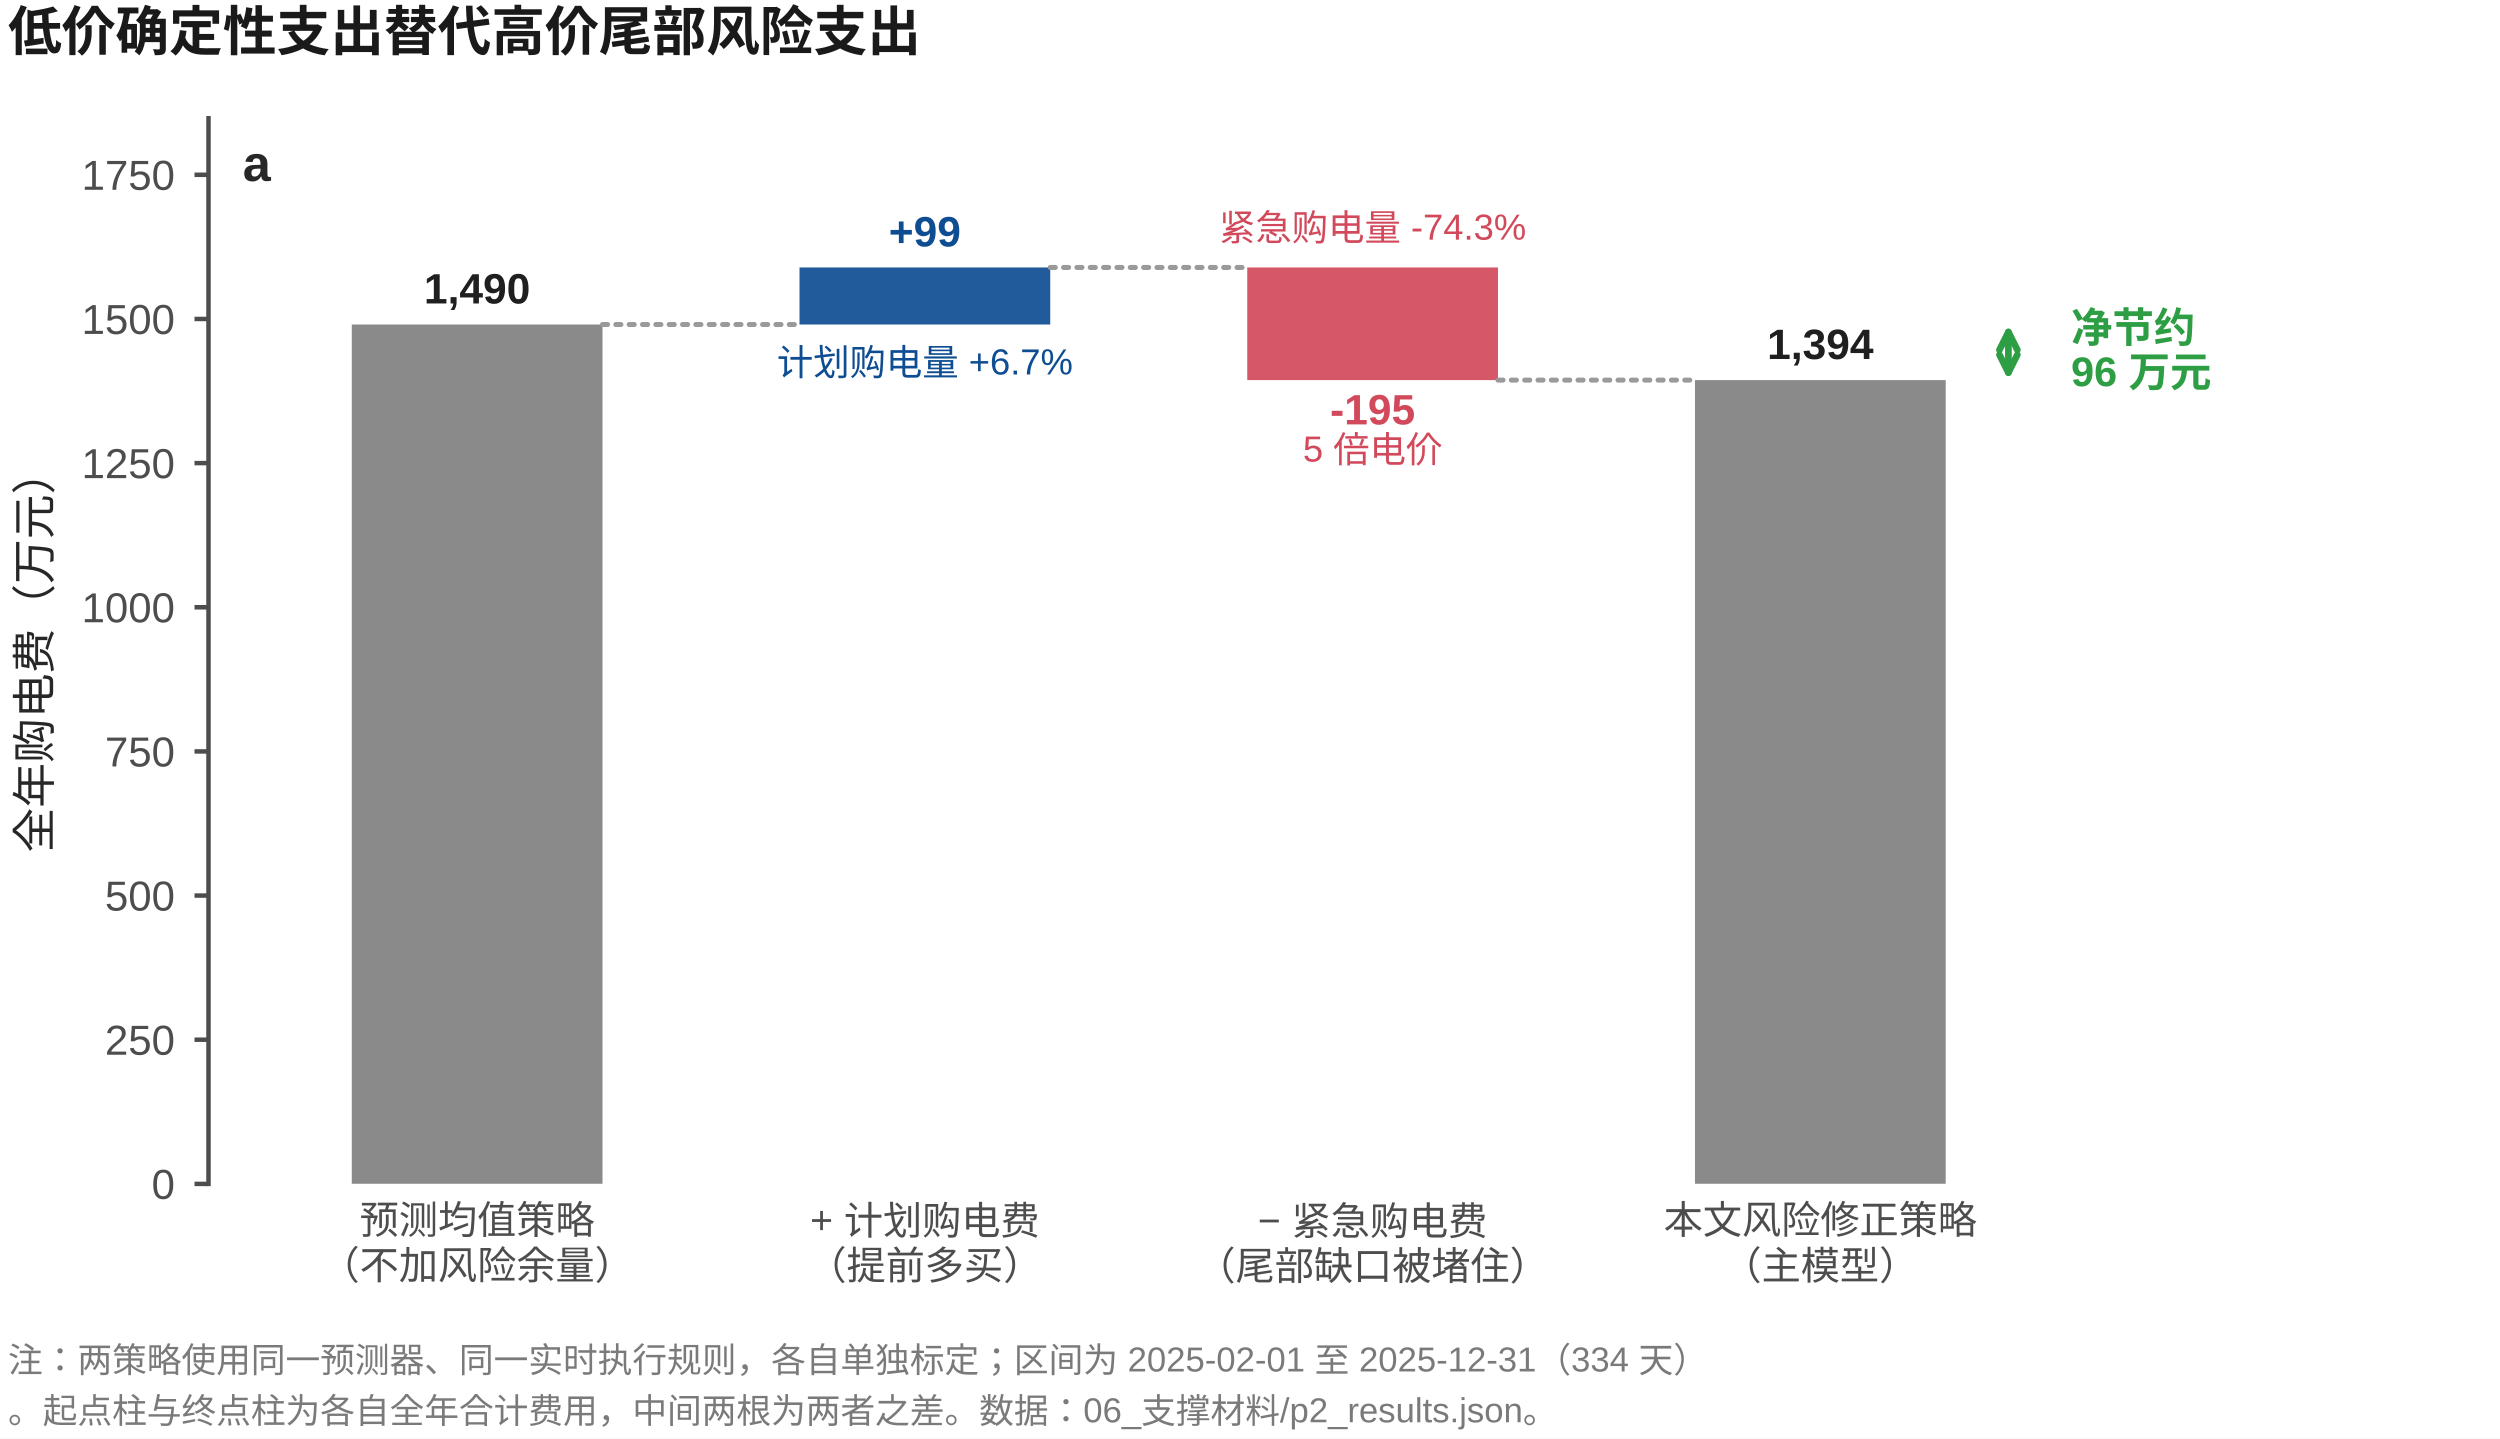
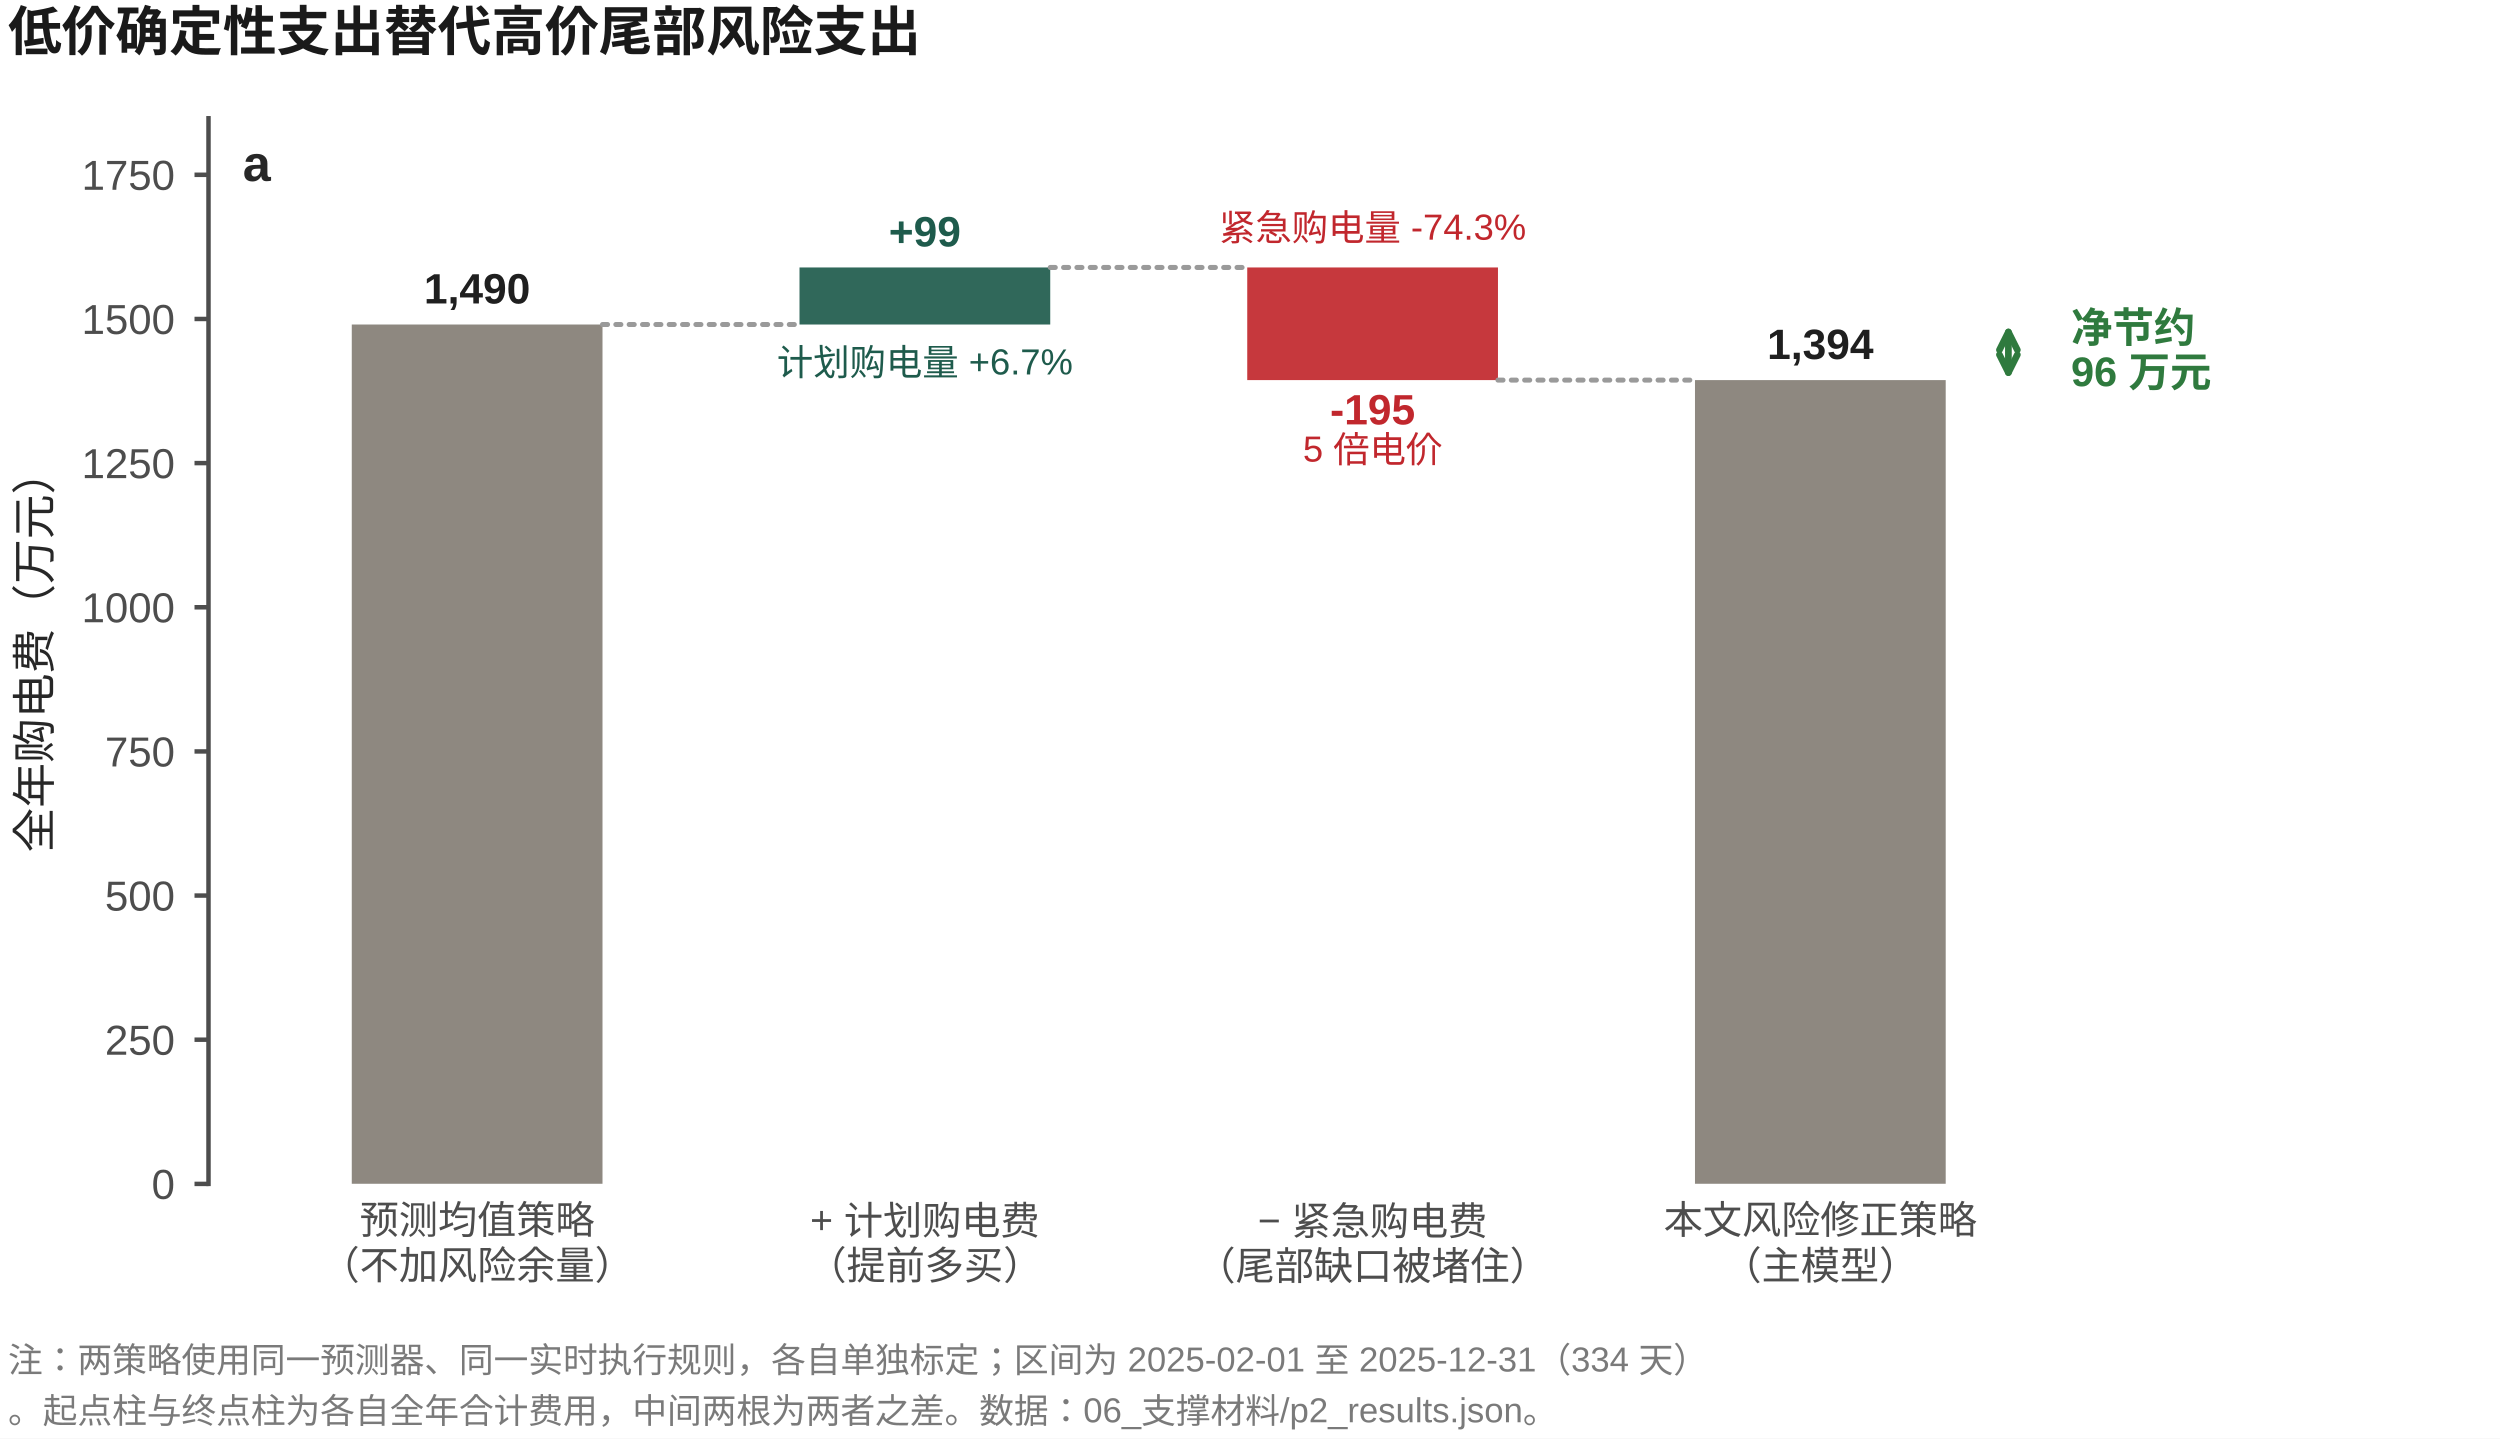
<svg xmlns="http://www.w3.org/2000/svg" xmlns:xlink="http://www.w3.org/1999/xlink" width="446.899pt" height="257.154pt" viewBox="0 0 446.899 257.154" version="1.1">
  <defs>
    <style type="text/css">*{stroke-linejoin: round; stroke-linecap: butt}</style>
  </defs>
  <g id="figure_1">
    <g id="patch_1">
      <path d="M 0 257.154  L 446.899 257.154  L 446.899 0  L 0 0  z " style="fill: #ffffff" />
    </g>
    <g id="axes_1">
      <g id="patch_2">
        <path d="M 37.27 211.629  L 445.459 211.629  L 445.459 21.141  L 37.27 21.141  z " style="fill: #ffffff" />
      </g>
      <g id="matplotlib.axis_1">
        <g id="xtick_1">
          <g id="line2d_1" />
          <g id="text_1">
            <text style="font-size: 7px; font-family: 'Arial', 'Microsoft YaHei', 'DejaVu Sans'; fill: #4d4d4d" transform="translate(64.29215 220.5672)">预测均值策略</text>
            <text style="font-size: 7px; font-family: 'Arial', 'Microsoft YaHei', 'DejaVu Sans'; fill: #4d4d4d" transform="translate(57.29215 228.6851)">（不加风险余量）</text>
          </g>
        </g>
        <g id="xtick_2">
          <g id="line2d_2" />
          <g id="text_2">
            <text style="font-size: 7px; font-family: 'Arial', 'Microsoft YaHei', 'DejaVu Sans'; fill: #4d4d4d" transform="translate(144.8126 220.5126)">+ 计划购电费</text>
            <text style="font-size: 7px; font-family: 'Arial', 'Microsoft YaHei', 'DejaVu Sans'; fill: #4d4d4d" transform="translate(144.3292 228.7117)">（提前多买）</text>
          </g>
        </g>
        <g id="xtick_3">
          <g id="line2d_3" />
          <g id="text_3">
            <text style="font-size: 7px; font-family: 'Arial', 'Microsoft YaHei', 'DejaVu Sans'; fill: #4d4d4d" transform="translate(224.8497 220.5946)">− 紧急购电费</text>
            <text style="font-size: 7px; font-family: 'Arial', 'Microsoft YaHei', 'DejaVu Sans'; fill: #4d4d4d" transform="translate(213.8663 228.7938)">（尾部缺口被堵住）</text>
          </g>
        </g>
        <g id="xtick_4">
          <g id="line2d_4" />
          <g id="text_4">
            <text style="font-size: 7px; font-family: 'Arial', 'Microsoft YaHei', 'DejaVu Sans'; fill: #4d4d4d" transform="translate(297.4033 220.553)">本文风险修正策略</text>
            <text style="font-size: 7px; font-family: 'Arial', 'Microsoft YaHei', 'DejaVu Sans'; fill: #4d4d4d" transform="translate(307.9033 228.7365)">（主模型）</text>
          </g>
        </g>
      </g>
      <g id="matplotlib.axis_2">
        <g id="ytick_1">
          <g id="line2d_5">
            <defs>
-               <path id="me96a92363e" d="M 0 0  L -2.5 0  " style="stroke: #4d4d4d; stroke-width: 0.8" />
+               <path id="m61a9639a61" d="M 0 0  L -2.5 0  " style="stroke: #4d4d4d; stroke-width: 0.8" />
            </defs>
            <g>
-               <use xlink:href="#me96a92363e" x="37.27" y="211.629" style="fill: #4d4d4d; stroke: #4d4d4d; stroke-width: 0.8" />
+               <use xlink:href="#m61a9639a61" x="37.27" y="211.629" style="fill: #4d4d4d; stroke: #4d4d4d; stroke-width: 0.8" />
            </g>
          </g>
          <g id="text_5">
            <text style="font-size: 7.5px; font-family: 'Arial', 'Microsoft YaHei', 'DejaVu Sans'; text-anchor: end; fill: #4d4d4d" x="31.27" y="214.313" transform="rotate(-0 31.26992 214.3133)">0</text>
          </g>
        </g>
        <g id="ytick_2">
          <g id="line2d_6">
            <g>
-               <use xlink:href="#me96a92363e" x="37.27" y="185.86" style="fill: #4d4d4d; stroke: #4d4d4d; stroke-width: 0.8" />
+               <use xlink:href="#m61a9639a61" x="37.27" y="185.86" style="fill: #4d4d4d; stroke: #4d4d4d; stroke-width: 0.8" />
            </g>
          </g>
          <g id="text_6">
            <text style="font-size: 7.5px; font-family: 'Arial', 'Microsoft YaHei', 'DejaVu Sans'; text-anchor: end; fill: #4d4d4d" x="31.27" y="188.545" transform="rotate(-0 31.26992 188.5446)">250</text>
          </g>
        </g>
        <g id="ytick_3">
          <g id="line2d_7">
            <g>
-               <use xlink:href="#me96a92363e" x="37.27" y="160.092" style="fill: #4d4d4d; stroke: #4d4d4d; stroke-width: 0.8" />
+               <use xlink:href="#m61a9639a61" x="37.27" y="160.092" style="fill: #4d4d4d; stroke: #4d4d4d; stroke-width: 0.8" />
            </g>
          </g>
          <g id="text_7">
            <text style="font-size: 7.5px; font-family: 'Arial', 'Microsoft YaHei', 'DejaVu Sans'; text-anchor: end; fill: #4d4d4d" x="31.27" y="162.776" transform="rotate(-0 31.26992 162.7759)">500</text>
          </g>
        </g>
        <g id="ytick_4">
          <g id="line2d_8">
            <g>
-               <use xlink:href="#me96a92363e" x="37.27" y="134.323" style="fill: #4d4d4d; stroke: #4d4d4d; stroke-width: 0.8" />
+               <use xlink:href="#m61a9639a61" x="37.27" y="134.323" style="fill: #4d4d4d; stroke: #4d4d4d; stroke-width: 0.8" />
            </g>
          </g>
          <g id="text_8">
            <text style="font-size: 7.5px; font-family: 'Arial', 'Microsoft YaHei', 'DejaVu Sans'; text-anchor: end; fill: #4d4d4d" x="31.27" y="137.007" transform="rotate(-0 31.26992 137.0071)">750</text>
          </g>
        </g>
        <g id="ytick_5">
          <g id="line2d_9">
            <g>
-               <use xlink:href="#me96a92363e" x="37.27" y="108.554" style="fill: #4d4d4d; stroke: #4d4d4d; stroke-width: 0.8" />
+               <use xlink:href="#m61a9639a61" x="37.27" y="108.554" style="fill: #4d4d4d; stroke: #4d4d4d; stroke-width: 0.8" />
            </g>
          </g>
          <g id="text_9">
            <text style="font-size: 7.5px; font-family: 'Arial', 'Microsoft YaHei', 'DejaVu Sans'; text-anchor: end; fill: #4d4d4d" x="31.27" y="111.238" transform="rotate(-0 31.26992 111.2384)">1000</text>
          </g>
        </g>
        <g id="ytick_6">
          <g id="line2d_10">
            <g>
-               <use xlink:href="#me96a92363e" x="37.27" y="82.786" style="fill: #4d4d4d; stroke: #4d4d4d; stroke-width: 0.8" />
+               <use xlink:href="#m61a9639a61" x="37.27" y="82.786" style="fill: #4d4d4d; stroke: #4d4d4d; stroke-width: 0.8" />
            </g>
          </g>
          <g id="text_10">
            <text style="font-size: 7.5px; font-family: 'Arial', 'Microsoft YaHei', 'DejaVu Sans'; text-anchor: end; fill: #4d4d4d" x="31.27" y="85.47" transform="rotate(-0 31.26992 85.46969)">1250</text>
          </g>
        </g>
        <g id="ytick_7">
          <g id="line2d_11">
            <g>
-               <use xlink:href="#me96a92363e" x="37.27" y="57.017" style="fill: #4d4d4d; stroke: #4d4d4d; stroke-width: 0.8" />
+               <use xlink:href="#m61a9639a61" x="37.27" y="57.017" style="fill: #4d4d4d; stroke: #4d4d4d; stroke-width: 0.8" />
            </g>
          </g>
          <g id="text_11">
            <text style="font-size: 7.5px; font-family: 'Arial', 'Microsoft YaHei', 'DejaVu Sans'; text-anchor: end; fill: #4d4d4d" x="31.27" y="59.701" transform="rotate(-0 31.26992 59.70096)">1500</text>
          </g>
        </g>
        <g id="ytick_8">
          <g id="line2d_12">
            <g>
-               <use xlink:href="#me96a92363e" x="37.27" y="31.248" style="fill: #4d4d4d; stroke: #4d4d4d; stroke-width: 0.8" />
+               <use xlink:href="#m61a9639a61" x="37.27" y="31.248" style="fill: #4d4d4d; stroke: #4d4d4d; stroke-width: 0.8" />
            </g>
          </g>
          <g id="text_12">
            <text style="font-size: 7.5px; font-family: 'Arial', 'Microsoft YaHei', 'DejaVu Sans'; text-anchor: end; fill: #4d4d4d" x="31.27" y="33.932" transform="rotate(-0 31.26992 33.93224)">1750</text>
          </g>
        </g>
        <g id="text_13">
          <text style="font-size: 8px; font-family: 'Arial', 'Microsoft YaHei', 'DejaVu Sans'; text-anchor: middle; fill: #272727" x="8.997" y="116.385" transform="rotate(-90 8.997109 116.385)">全年购电费（万元）</text>
        </g>
      </g>
      <g id="patch_3">
-         <path d="M 62.882 211.629  L 107.703 211.629  L 107.703 58.01  L 62.882 58.01  z " clip-path="url(#p0a7b04795d)" style="fill: #767676; opacity: 0.85" />
+         <path d="M 62.882 211.629  L 107.703 211.629  L 107.703 58.01  L 62.882 58.01  z " clip-path="url(#pcf050dc8a6)" style="fill: #7a736a; opacity: 0.85" />
      </g>
      <g id="patch_4">
-         <path d="M 142.919 58.01  L 187.74 58.01  L 187.74 47.811  L 142.919 47.811  z " clip-path="url(#p0a7b04795d)" style="fill: #0f4d92; opacity: 0.92" />
+         <path d="M 142.919 58.01  L 187.74 58.01  L 187.74 47.811  L 142.919 47.811  z " clip-path="url(#pcf050dc8a6)" style="fill: #1e5b4c; opacity: 0.92" />
      </g>
      <g id="patch_5">
-         <path d="M 222.956 67.946  L 267.777 67.946  L 267.777 47.811  L 222.956 47.811  z " clip-path="url(#p0a7b04795d)" style="fill: #d1495b; opacity: 0.92" />
+         <path d="M 222.956 67.946  L 267.777 67.946  L 267.777 47.811  L 222.956 47.811  z " clip-path="url(#pcf050dc8a6)" style="fill: #c1272d; opacity: 0.92" />
      </g>
      <g id="patch_6">
-         <path d="M 302.993 211.629  L 347.814 211.629  L 347.814 67.946  L 302.993 67.946  z " clip-path="url(#p0a7b04795d)" style="fill: #767676; opacity: 0.85" />
+         <path d="M 302.993 211.629  L 347.814 211.629  L 347.814 67.946  L 302.993 67.946  z " clip-path="url(#pcf050dc8a6)" style="fill: #7a736a; opacity: 0.85" />
      </g>
      <g id="line2d_13">
-         <path d="M 107.703 58.01  L 142.919 58.01  " clip-path="url(#p0a7b04795d)" style="fill: none; stroke-dasharray: 0.9,1.485; stroke-dashoffset: 0; stroke: #9a9a9a; stroke-width: 0.9; stroke-linecap: round" />
+         <path d="M 107.703 58.01  L 142.919 58.01  " clip-path="url(#pcf050dc8a6)" style="fill: none; stroke-dasharray: 0.9,1.485; stroke-dashoffset: 0; stroke: #9a9a9a; stroke-width: 0.9; stroke-linecap: round" />
      </g>
      <g id="line2d_14">
-         <path d="M 187.74 47.811  L 222.956 47.811  " clip-path="url(#p0a7b04795d)" style="fill: none; stroke-dasharray: 0.9,1.485; stroke-dashoffset: 0; stroke: #9a9a9a; stroke-width: 0.9; stroke-linecap: round" />
+         <path d="M 187.74 47.811  L 222.956 47.811  " clip-path="url(#pcf050dc8a6)" style="fill: none; stroke-dasharray: 0.9,1.485; stroke-dashoffset: 0; stroke: #9a9a9a; stroke-width: 0.9; stroke-linecap: round" />
      </g>
      <g id="line2d_15">
-         <path d="M 267.777 67.946  L 302.993 67.946  " clip-path="url(#p0a7b04795d)" style="fill: none; stroke-dasharray: 0.9,1.485; stroke-dashoffset: 0; stroke: #9a9a9a; stroke-width: 0.9; stroke-linecap: round" />
+         <path d="M 267.777 67.946  L 302.993 67.946  " clip-path="url(#pcf050dc8a6)" style="fill: none; stroke-dasharray: 0.9,1.485; stroke-dashoffset: 0; stroke: #9a9a9a; stroke-width: 0.9; stroke-linecap: round" />
      </g>
      <g id="patch_7">
        <path d="M 37.27 211.629  L 37.27 21.141  " style="fill: none; stroke: #4d4d4d; stroke-width: 0.8; stroke-linejoin: miter; stroke-linecap: square" />
      </g>
      <g id="text_14">
        <text style="font-weight: 700; font-size: 7.6px; font-family: 'Arial', 'Microsoft YaHei', 'DejaVu Sans'; text-anchor: middle; fill: #1f1f1f" x="85.292" y="54.242" transform="rotate(-0 85.29215 54.24215)">1,490</text>
      </g>
      <g id="text_15">
        <text style="font-weight: 700; font-size: 7.6px; font-family: 'Arial', 'Microsoft YaHei', 'DejaVu Sans'; text-anchor: middle; fill: #1f1f1f" x="325.403" y="64.178" transform="rotate(-0 325.4033 64.17815)">1,394</text>
      </g>
      <g id="text_16">
-         <text style="font-weight: 700; font-size: 7.6px; font-family: 'Arial', 'Microsoft YaHei', 'DejaVu Sans'; text-anchor: middle; fill: #0f4d92" x="165.329" y="44.044" transform="rotate(-0 165.3292 44.04382)">+99</text>
+         <text style="font-weight: 700; font-size: 7.6px; font-family: 'Arial', 'Microsoft YaHei', 'DejaVu Sans'; text-anchor: middle; fill: #1e5b4c" x="165.329" y="44.044" transform="rotate(-0 165.3292 44.04382)">+99</text>
      </g>
      <g id="text_17">
-         <text style="font-weight: 700; font-size: 7.6px; font-family: 'Arial', 'Microsoft YaHei', 'DejaVu Sans'; text-anchor: middle; fill: #d1495b" x="245.366" y="75.859" transform="rotate(-0 245.3663 75.85934)">-195</text>
+         <text style="font-weight: 700; font-size: 7.6px; font-family: 'Arial', 'Microsoft YaHei', 'DejaVu Sans'; text-anchor: middle; fill: #c1272d" x="245.366" y="75.859" transform="rotate(-0 245.3663 75.85934)">-195</text>
      </g>
      <g id="text_18">
-         <text style="font-size: 6.5px; font-family: 'Arial', 'Microsoft YaHei', 'DejaVu Sans'; text-anchor: middle; fill: #0f4d92" x="165.329" y="67.106" transform="rotate(-0 165.3292 67.10612)">计划购电量 +6.7%</text>
+         <text style="font-size: 6.5px; font-family: 'Arial', 'Microsoft YaHei', 'DejaVu Sans'; text-anchor: middle; fill: #1e5b4c" x="165.329" y="67.106" transform="rotate(-0 165.3292 67.10612)">计划购电量 +6.7%</text>
      </g>
      <g id="text_19">
-         <text style="font-size: 6.5px; font-family: 'Arial', 'Microsoft YaHei', 'DejaVu Sans'; text-anchor: middle; fill: #d1495b" x="245.366" y="43.015" transform="rotate(-0 245.3663 43.01486)">紧急购电量 -74.3%</text>
+         <text style="font-size: 6.5px; font-family: 'Arial', 'Microsoft YaHei', 'DejaVu Sans'; text-anchor: middle; fill: #c1272d" x="245.366" y="43.015" transform="rotate(-0 245.3663 43.01486)">紧急购电量 -74.3%</text>
      </g>
      <g id="text_20">
-         <text style="font-size: 6.5px; font-family: 'Arial', 'Microsoft YaHei', 'DejaVu Sans'; text-anchor: middle; fill: #d1495b" x="245.366" y="82.51" transform="rotate(-0 245.3663 82.50967)">5 倍电价</text>
+         <text style="font-size: 6.5px; font-family: 'Arial', 'Microsoft YaHei', 'DejaVu Sans'; text-anchor: middle; fill: #c1272d" x="245.366" y="82.51" transform="rotate(-0 245.3663 82.50967)">5 倍电价</text>
      </g>
      <g id="patch_8">
-         <path d="M 359.019 59.351  Q 359.019 62.978 359.019 66.604  " style="fill: none; stroke: #2e9e44; stroke-width: 1.2; stroke-linecap: round" />
-         <path d="M 357.419 62.551  L 359.019 59.351  L 360.619 62.551  " style="fill: none; stroke: #2e9e44; stroke-width: 1.2; stroke-linecap: round" />
-         <path d="M 360.619 63.404  L 359.019 66.604  L 357.419 63.404  " style="fill: none; stroke: #2e9e44; stroke-width: 1.2; stroke-linecap: round" />
+         <path d="M 359.019 59.351  Q 359.019 62.978 359.019 66.604  " style="fill: none; stroke: #2f7a3e; stroke-width: 1.2; stroke-linecap: round" />
+         <path d="M 357.419 62.551  L 359.019 59.351  L 360.619 62.551  " style="fill: none; stroke: #2f7a3e; stroke-width: 1.2; stroke-linecap: round" />
+         <path d="M 360.619 63.404  L 359.019 66.604  L 357.419 63.404  " style="fill: none; stroke: #2f7a3e; stroke-width: 1.2; stroke-linecap: round" />
      </g>
      <g id="text_21">
-         <text style="font-weight: 700; font-size: 7.4px; font-family: 'Arial', 'Microsoft YaHei', 'DejaVu Sans'; fill: #2e9e44" transform="translate(370.2241 61.20785)">净节约</text>
-         <text style="font-weight: 700; font-size: 7.4px; font-family: 'Arial', 'Microsoft YaHei', 'DejaVu Sans'; fill: #2e9e44" transform="translate(370.2241 69.02433)">96 万元</text>
+         <text style="font-weight: 700; font-size: 7.4px; font-family: 'Arial', 'Microsoft YaHei', 'DejaVu Sans'; fill: #2f7a3e" transform="translate(370.2241 61.20785)">净节约</text>
+         <text style="font-weight: 700; font-size: 7.4px; font-family: 'Arial', 'Microsoft YaHei', 'DejaVu Sans'; fill: #2f7a3e" transform="translate(370.2241 69.02433)">96 万元</text>
      </g>
      <g id="text_22">
        <text style="font-weight: 700; font-size: 9px; font-family: 'Arial', 'Microsoft YaHei', 'DejaVu Sans'; text-anchor: start; fill: #272727" x="43.393" y="32.345" transform="rotate(-0 43.39276 32.34517)">a</text>
      </g>
    </g>
    <g id="text_23">
      <text style="font-weight: 700; font-size: 9.6px; font-family: 'Arial', 'Microsoft YaHei', 'DejaVu Sans'; text-anchor: start; fill: #1a1a1a" x="1.44" y="9.014" transform="rotate(-0 1.44 9.0135)">低价确定性支出替代高价尾部风险支出</text>
    </g>
    <g id="text_24">
      <text style="font-size: 6.2px; font-family: 'Arial', 'Microsoft YaHei', 'DejaVu Sans'; fill: #7a7a7a" transform="translate(1.44 245.3251)">注：两策略使用同一预测器、同一实时执行规则，各自单独标定；区间为 2025-02-01 至 2025-12-31（334 天）</text>
      <text style="font-size: 6.2px; font-family: 'Arial', 'Microsoft YaHei', 'DejaVu Sans'; fill: #7a7a7a" transform="translate(1.44 254.4086)">。起点柱与终点柱为各自全年合计费用，中间两根为两者之差。数据：06_支撑材料/p2_results.json。</text>
    </g>
  </g>
  <defs>
-     <clipPath id="p0a7b04795d">
+     <clipPath id="pcf050dc8a6">
      <rect x="37.27" y="21.141" width="408.189" height="190.488" />
    </clipPath>
  </defs>
</svg>
